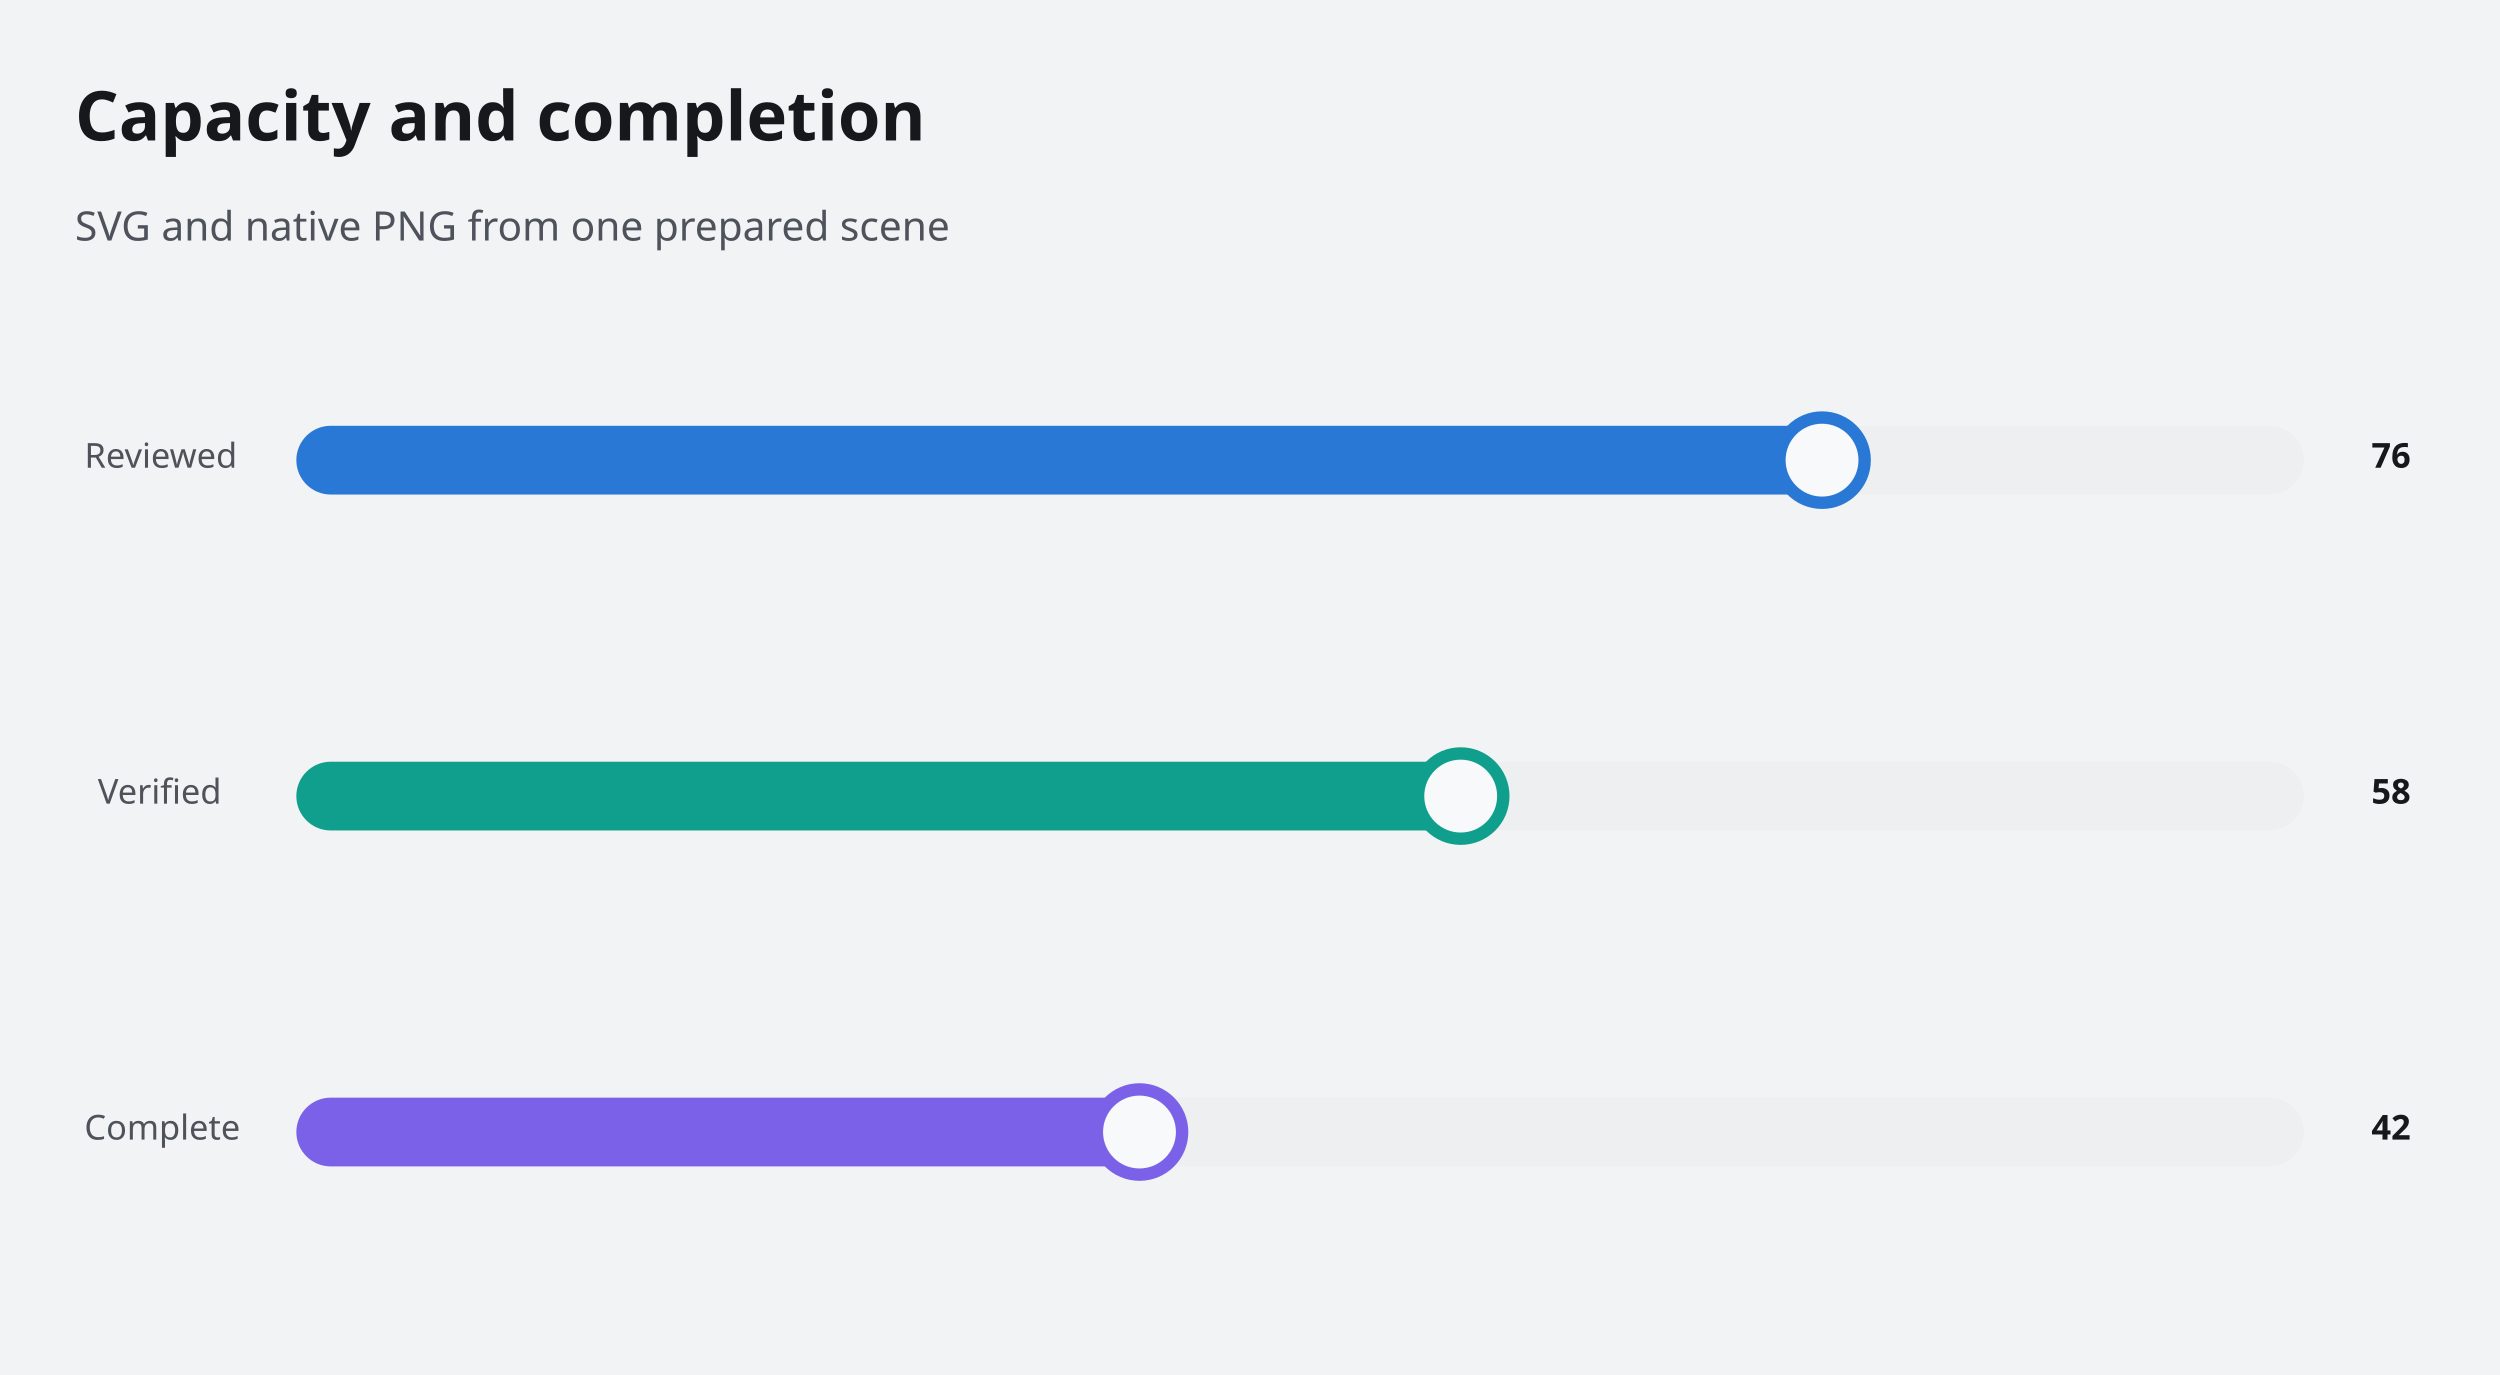
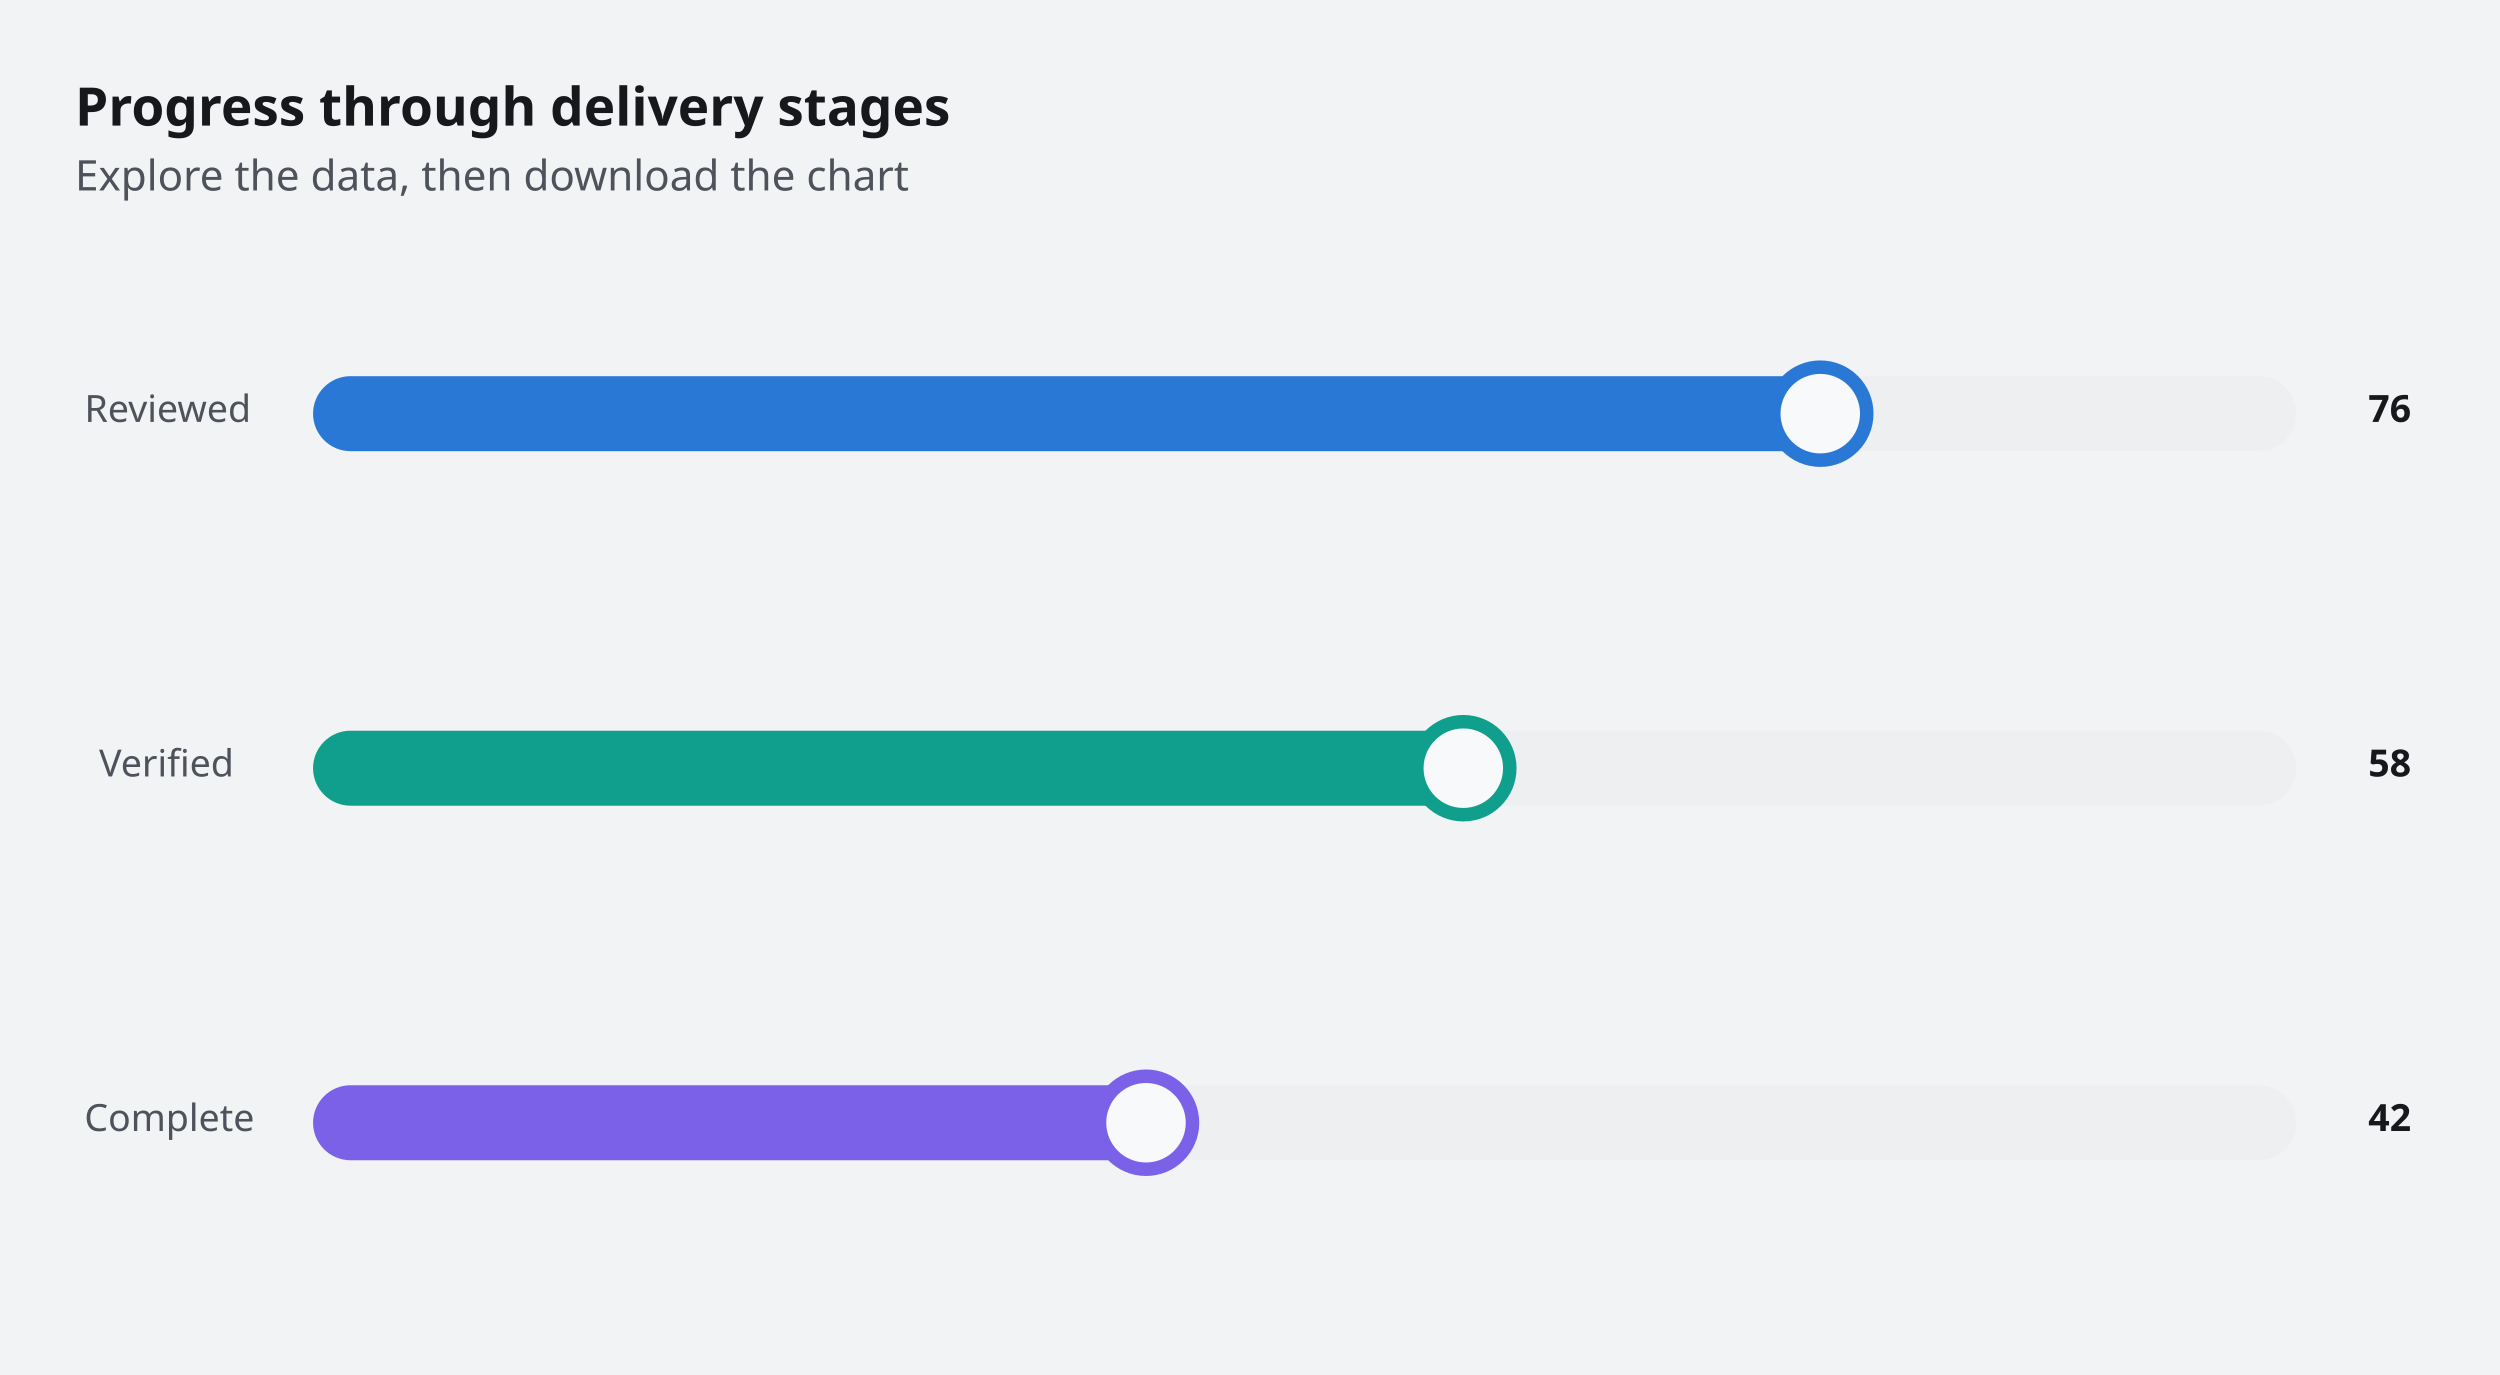
- <svg xmlns="http://www.w3.org/2000/svg" width="800" height="440" viewBox="0 0 800 440" stroke-linecap="round" stroke-linejoin="round" role="img" aria-label="Capacity and completion" aria-labelledby="family-progress-bar-wide-light-title" aria-describedby="family-progress-bar-wide-light-description">
+ <svg xmlns="http://www.w3.org/2000/svg" width="800" height="440" viewBox="0 0 800 440" stroke-linecap="round" stroke-linejoin="round" role="img" aria-label="Progress through delivery stages" aria-labelledby="family-progress-bar-wide-light-title" aria-describedby="family-progress-bar-wide-light-description">
  <defs>
    <clipPath id="family-progress-bar-wide-light-clip-1" clipPathUnits="userSpaceOnUse">
      <rect x="24" y="24" width="752" height="392" />
    </clipPath>
    <clipPath id="family-progress-bar-wide-light-clip-5" clipPathUnits="userSpaceOnUse">
-       <rect x="24" y="93.5" width="752" height="322.5" />
+       <rect x="24" y="75.65" width="752" height="340.35" />
    </clipPath>
  </defs>
  <rect x="0" y="0" width="800" height="440" rx="0" data-cfx-role="background" fill="#F2F3F4" stroke="none" stroke-width="1" />
  <g clip-path="url(#family-progress-bar-wide-light-clip-1)">
    <g data-cfx-role="frame-heading">
-       <text x="24" y="44.947" font-family="CFX Proof Carlito" font-size="22" font-weight="600" font-style="normal" fill="#16181C" xml:space="preserve" style="white-space:pre;font-language-override:normal;font-palette:normal">Capacity and completion</text>
+       <text x="24" y="40.187" font-family="CFX Proof Carlito" font-size="17" font-weight="700" font-style="normal" fill="#16181C" xml:space="preserve" style="white-space:pre;font-language-override:normal;font-palette:normal">Progress through delivery stages</text>
    </g>
    <g data-cfx-role="frame-heading">
-       <text x="24" y="76.978" font-family="CFX Proof Carlito" font-size="13" font-weight="400" font-style="normal" fill="#4D525B" xml:space="preserve" style="white-space:pre;font-language-override:normal;font-palette:normal">SVG and native PNG from one prepared scene</text>
+       <text x="24" y="60.954" font-family="CFX Proof Carlito" font-size="13.5" font-weight="400" font-style="normal" fill="#4D525B" xml:space="preserve" style="white-space:pre;font-language-override:normal;font-palette:normal">Explore the data, then download the chart</text>
    </g>
  </g>
  <g clip-path="url(#family-progress-bar-wide-light-clip-5)">
    <g id="family-progress-bar-wide-light-node-6" data-cfx-source-id="series-0" data-cfx-role="progress-bar-chart" data-cfx-bar-thickness-ratio="0.3" data-cfx-maximum="100" data-cfx-series-key="Delivery" data-cfx-show-handles="true" data-cfx-show-values="true" data-cfx-track-opacity="0.24">
      <g id="family-progress-bar-wide-light-node-7" data-cfx-source-id="series-0-point-0" data-cfx-role="progress-row" data-cfx-full-label="76" data-cfx-label="Reviewed" data-cfx-point="0" data-cfx-ratio="0.76" data-cfx-value="76">
        <g id="family-progress-bar-wide-light-node-8" data-cfx-source-id="series-0-point-0-label-source" data-cfx-role="progress-label-source" aria-label="Reviewed" data-cfx-label="Reviewed">
          <g id="family-progress-bar-wide-light-node-9" data-cfx-source-id="series-0-point-0-label" data-cfx-role="progress-label">
-             <text x="27.04" y="149.667" font-family="CFX Proof Carlito" font-size="11" font-weight="400" font-style="normal" fill="#4D525B" xml:space="preserve" style="white-space:pre;font-language-override:normal;font-palette:normal">Reviewed</text>
+             <text x="27.044" y="135.012" font-family="CFX Proof Carlito" font-size="12" font-weight="400" font-style="normal" fill="#4D525B" xml:space="preserve" style="white-space:pre;font-language-override:normal;font-palette:normal">Reviewed</text>
          </g>
        </g>
-         <rect x="94.83" y="136.25" width="642.399" height="22" rx="11" data-cfx-role="progress-track" fill="rgba(226,228,231,0.239)" stroke="none" stroke-width="1" />
-         <rect x="94.83" y="136.25" width="488.223" height="22" rx="11" data-cfx-role="progress-fill" fill="#2A78D6" stroke="none" stroke-width="1" />
-         <ellipse cx="583.054" cy="147.25" rx="13.64" ry="13.64" data-cfx-role="progress-handle" fill="#F8F9FA" stroke="#2A78D6" stroke-width="3.96" />
+         <rect x="100.179" y="120.375" width="634.617" height="24" rx="12" data-cfx-role="progress-track" fill="rgba(226,228,231,0.239)" stroke="none" stroke-width="1" />
+         <rect x="100.179" y="120.375" width="482.309" height="24" rx="12" data-cfx-role="progress-fill" fill="#2A78D6" stroke="none" stroke-width="1" />
+         <ellipse cx="582.488" cy="132.375" rx="14.88" ry="14.88" data-cfx-role="progress-handle" fill="#F8F9FA" stroke="#2A78D6" stroke-width="4.32" />
        <g id="family-progress-bar-wide-light-node-14" data-cfx-source-id="series-0-point-0-value-source" data-cfx-role="progress-value-source" aria-label="76" data-cfx-label="76">
          <g id="family-progress-bar-wide-light-node-15" data-cfx-source-id="series-0-point-0-value" data-cfx-role="progress-value">
-             <text x="758.85" y="149.667" font-family="CFX Proof Carlito" font-size="11" font-weight="700" font-style="normal" fill="#16181C" xml:space="preserve" style="white-space:pre;font-language-override:normal;font-palette:normal">76</text>
+             <text x="757.836" y="135.012" font-family="CFX Proof Carlito" font-size="12" font-weight="700" font-style="normal" fill="#16181C" xml:space="preserve" style="white-space:pre;font-language-override:normal;font-palette:normal">76</text>
          </g>
        </g>
      </g>
      <g id="family-progress-bar-wide-light-node-18" data-cfx-source-id="series-0-point-1" data-cfx-role="progress-row" data-cfx-full-label="58" data-cfx-label="Verified" data-cfx-point="1" data-cfx-ratio="0.58" data-cfx-value="58">
        <g id="family-progress-bar-wide-light-node-19" data-cfx-source-id="series-0-point-1-label-source" data-cfx-role="progress-label-source" aria-label="Verified" data-cfx-label="Verified">
          <g id="family-progress-bar-wide-light-node-20" data-cfx-source-id="series-0-point-1-label" data-cfx-role="progress-label">
-             <text x="31.305" y="257.167" font-family="CFX Proof Carlito" font-size="11" font-weight="400" font-style="normal" fill="#4D525B" xml:space="preserve" style="white-space:pre;font-language-override:normal;font-palette:normal">Verified</text>
+             <text x="31.696" y="248.462" font-family="CFX Proof Carlito" font-size="12" font-weight="400" font-style="normal" fill="#4D525B" xml:space="preserve" style="white-space:pre;font-language-override:normal;font-palette:normal">Verified</text>
          </g>
        </g>
-         <rect x="94.83" y="243.75" width="642.399" height="22" rx="11" data-cfx-role="progress-track" fill="rgba(226,228,231,0.239)" stroke="none" stroke-width="1" />
-         <rect x="94.83" y="243.75" width="372.592" height="22" rx="11" data-cfx-role="progress-fill" fill="#0F9F8C" stroke="none" stroke-width="1" />
-         <ellipse cx="467.422" cy="254.75" rx="13.64" ry="13.64" data-cfx-role="progress-handle" fill="#F8F9FA" stroke="#0F9F8C" stroke-width="3.96" />
+         <rect x="100.179" y="233.825" width="634.617" height="24" rx="12" data-cfx-role="progress-track" fill="rgba(226,228,231,0.239)" stroke="none" stroke-width="1" />
+         <rect x="100.179" y="233.825" width="368.078" height="24" rx="12" data-cfx-role="progress-fill" fill="#0F9F8C" stroke="none" stroke-width="1" />
+         <ellipse cx="468.257" cy="245.825" rx="14.88" ry="14.88" data-cfx-role="progress-handle" fill="#F8F9FA" stroke="#0F9F8C" stroke-width="4.32" />
        <g id="family-progress-bar-wide-light-node-25" data-cfx-source-id="series-0-point-1-value-source" data-cfx-role="progress-value-source" aria-label="58" data-cfx-label="58">
          <g id="family-progress-bar-wide-light-node-26" data-cfx-source-id="series-0-point-1-value" data-cfx-role="progress-value">
-             <text x="758.85" y="257.167" font-family="CFX Proof Carlito" font-size="11" font-weight="700" font-style="normal" fill="#16181C" xml:space="preserve" style="white-space:pre;font-language-override:normal;font-palette:normal">58</text>
+             <text x="757.836" y="248.462" font-family="CFX Proof Carlito" font-size="12" font-weight="700" font-style="normal" fill="#16181C" xml:space="preserve" style="white-space:pre;font-language-override:normal;font-palette:normal">58</text>
          </g>
        </g>
      </g>
      <g id="family-progress-bar-wide-light-node-29" data-cfx-source-id="series-0-point-2" data-cfx-role="progress-row" data-cfx-full-label="42" data-cfx-label="Complete" data-cfx-point="2" data-cfx-ratio="0.42" data-cfx-value="42">
        <g id="family-progress-bar-wide-light-node-30" data-cfx-source-id="series-0-point-2-label-source" data-cfx-role="progress-label-source" aria-label="Complete" data-cfx-label="Complete">
          <g id="family-progress-bar-wide-light-node-31" data-cfx-source-id="series-0-point-2-label" data-cfx-role="progress-label">
-             <text x="27" y="364.667" font-family="CFX Proof Carlito" font-size="11" font-weight="400" font-style="normal" fill="#4D525B" xml:space="preserve" style="white-space:pre;font-language-override:normal;font-palette:normal">Complete</text>
+             <text x="27" y="361.912" font-family="CFX Proof Carlito" font-size="12" font-weight="400" font-style="normal" fill="#4D525B" xml:space="preserve" style="white-space:pre;font-language-override:normal;font-palette:normal">Complete</text>
          </g>
        </g>
-         <rect x="94.83" y="351.25" width="642.399" height="22" rx="11" data-cfx-role="progress-track" fill="rgba(226,228,231,0.239)" stroke="none" stroke-width="1" />
-         <rect x="94.83" y="351.25" width="269.808" height="22" rx="11" data-cfx-role="progress-fill" fill="#7B61E8" stroke="none" stroke-width="1" />
-         <ellipse cx="364.638" cy="362.25" rx="13.64" ry="13.64" data-cfx-role="progress-handle" fill="#F8F9FA" stroke="#7B61E8" stroke-width="3.96" />
+         <rect x="100.179" y="347.275" width="634.617" height="24" rx="12" data-cfx-role="progress-track" fill="rgba(226,228,231,0.239)" stroke="none" stroke-width="1" />
+         <rect x="100.179" y="347.275" width="266.539" height="24" rx="12" data-cfx-role="progress-fill" fill="#7B61E8" stroke="none" stroke-width="1" />
+         <ellipse cx="366.718" cy="359.275" rx="14.88" ry="14.88" data-cfx-role="progress-handle" fill="#F8F9FA" stroke="#7B61E8" stroke-width="4.32" />
        <g id="family-progress-bar-wide-light-node-36" data-cfx-source-id="series-0-point-2-value-source" data-cfx-role="progress-value-source" aria-label="42" data-cfx-label="42">
          <g id="family-progress-bar-wide-light-node-37" data-cfx-source-id="series-0-point-2-value" data-cfx-role="progress-value">
-             <text x="758.85" y="364.667" font-family="CFX Proof Carlito" font-size="11" font-weight="700" font-style="normal" fill="#16181C" xml:space="preserve" style="white-space:pre;font-language-override:normal;font-palette:normal">42</text>
+             <text x="757.836" y="361.912" font-family="CFX Proof Carlito" font-size="12" font-weight="700" font-style="normal" fill="#16181C" xml:space="preserve" style="white-space:pre;font-language-override:normal;font-palette:normal">42</text>
          </g>
        </g>
      </g>
    </g>
  </g>
</svg>
